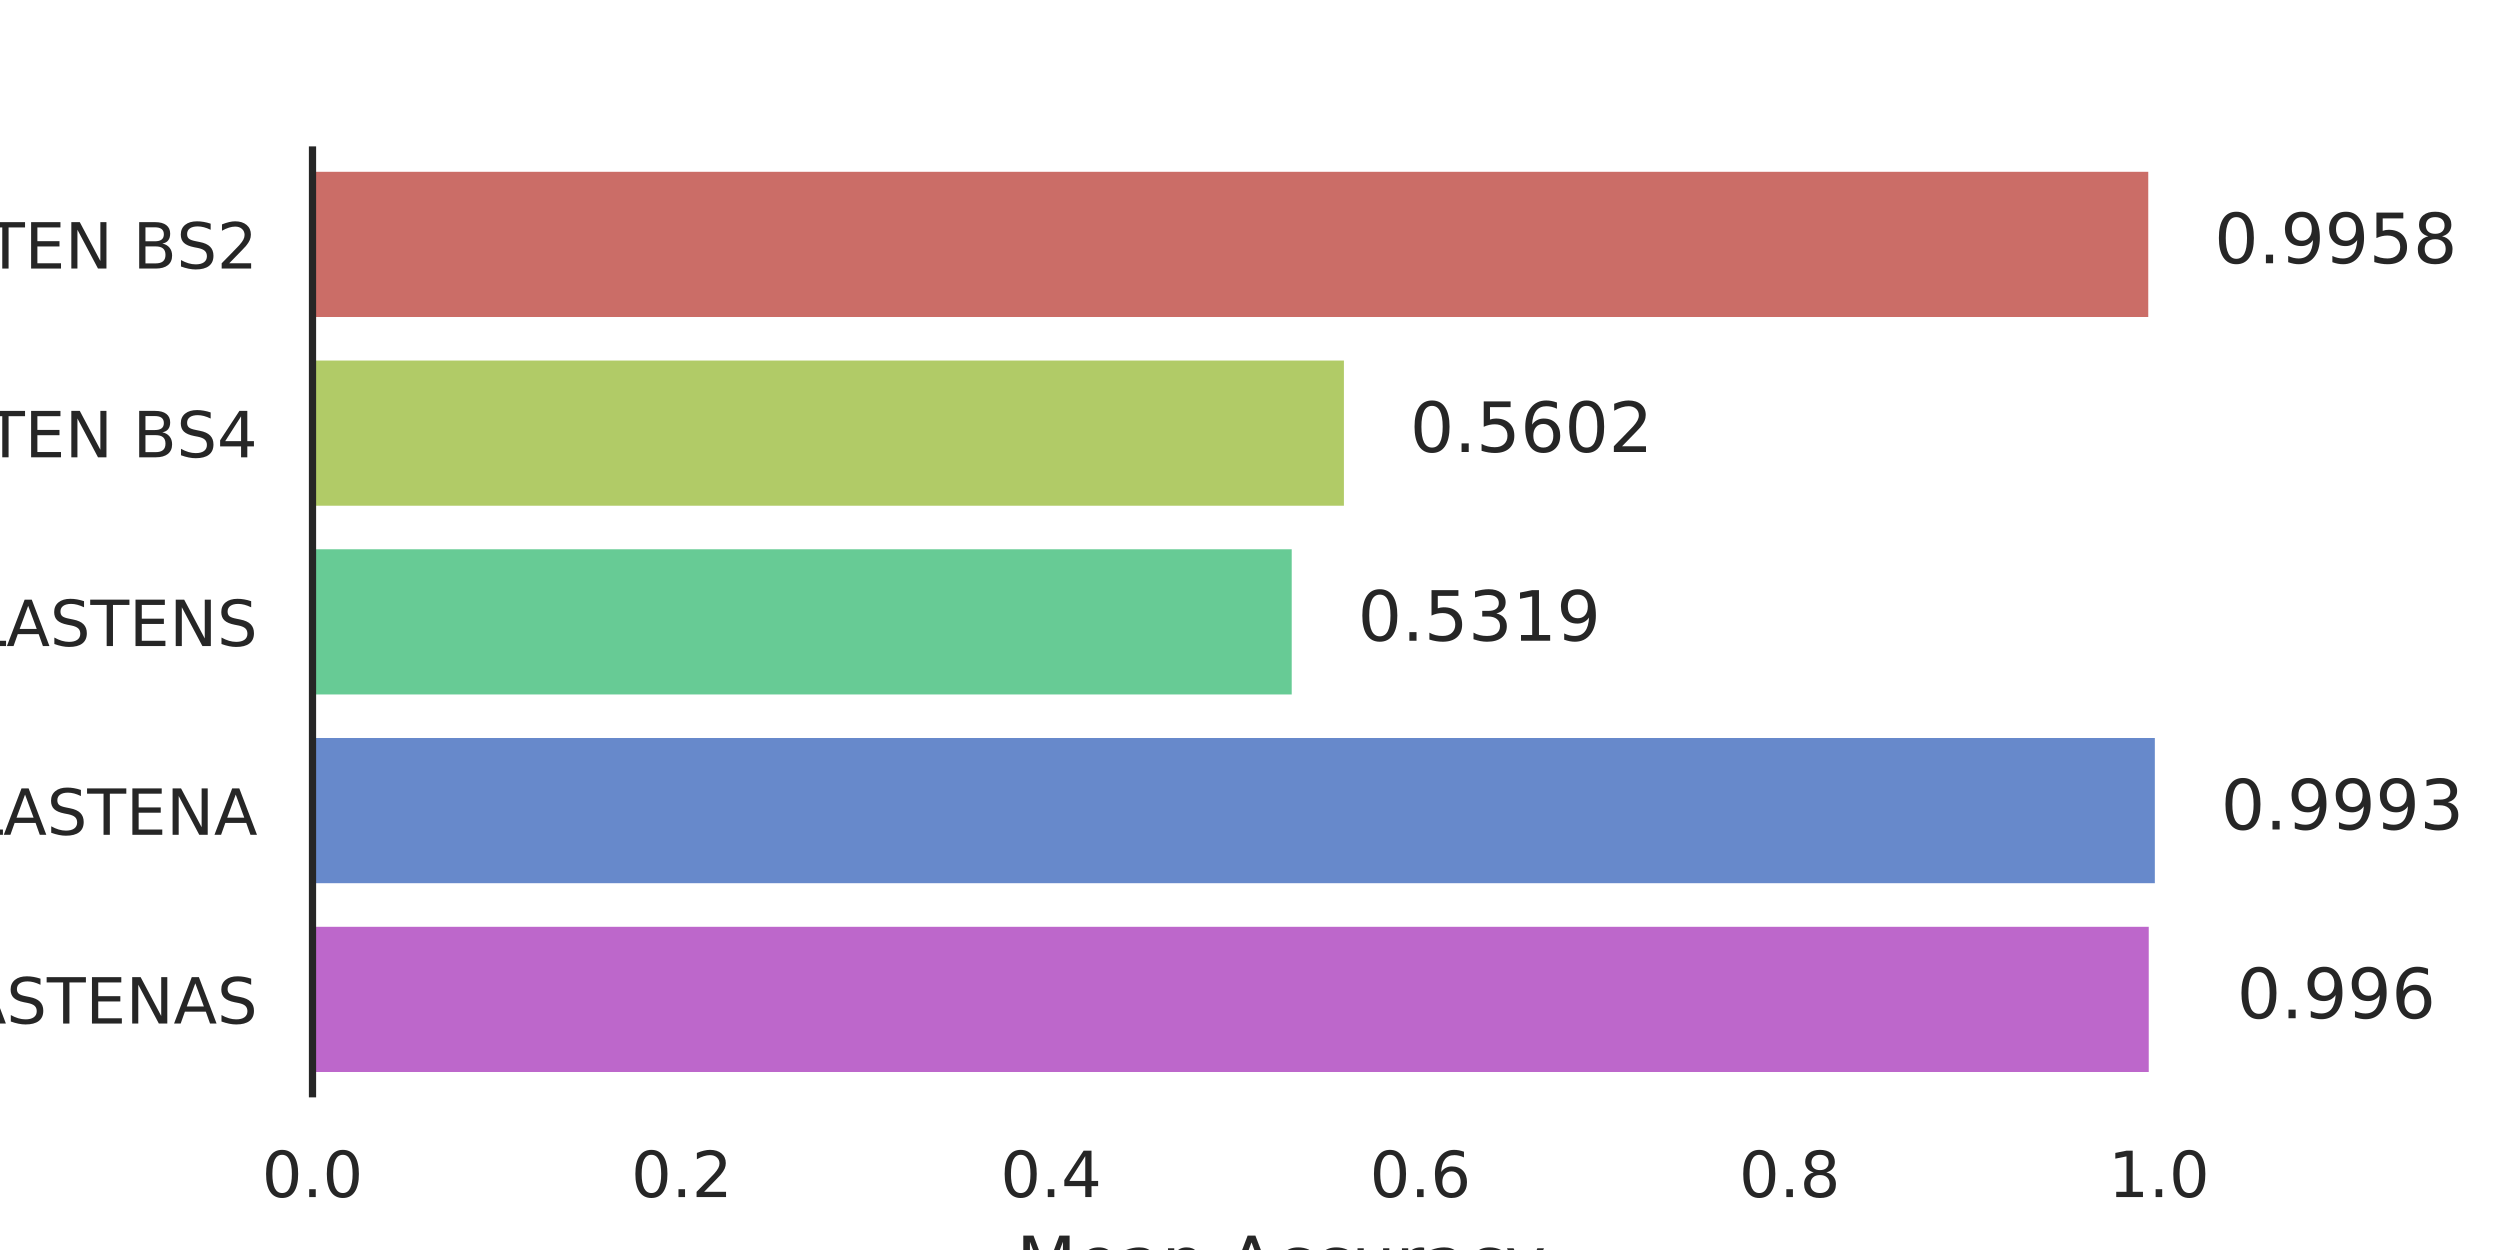
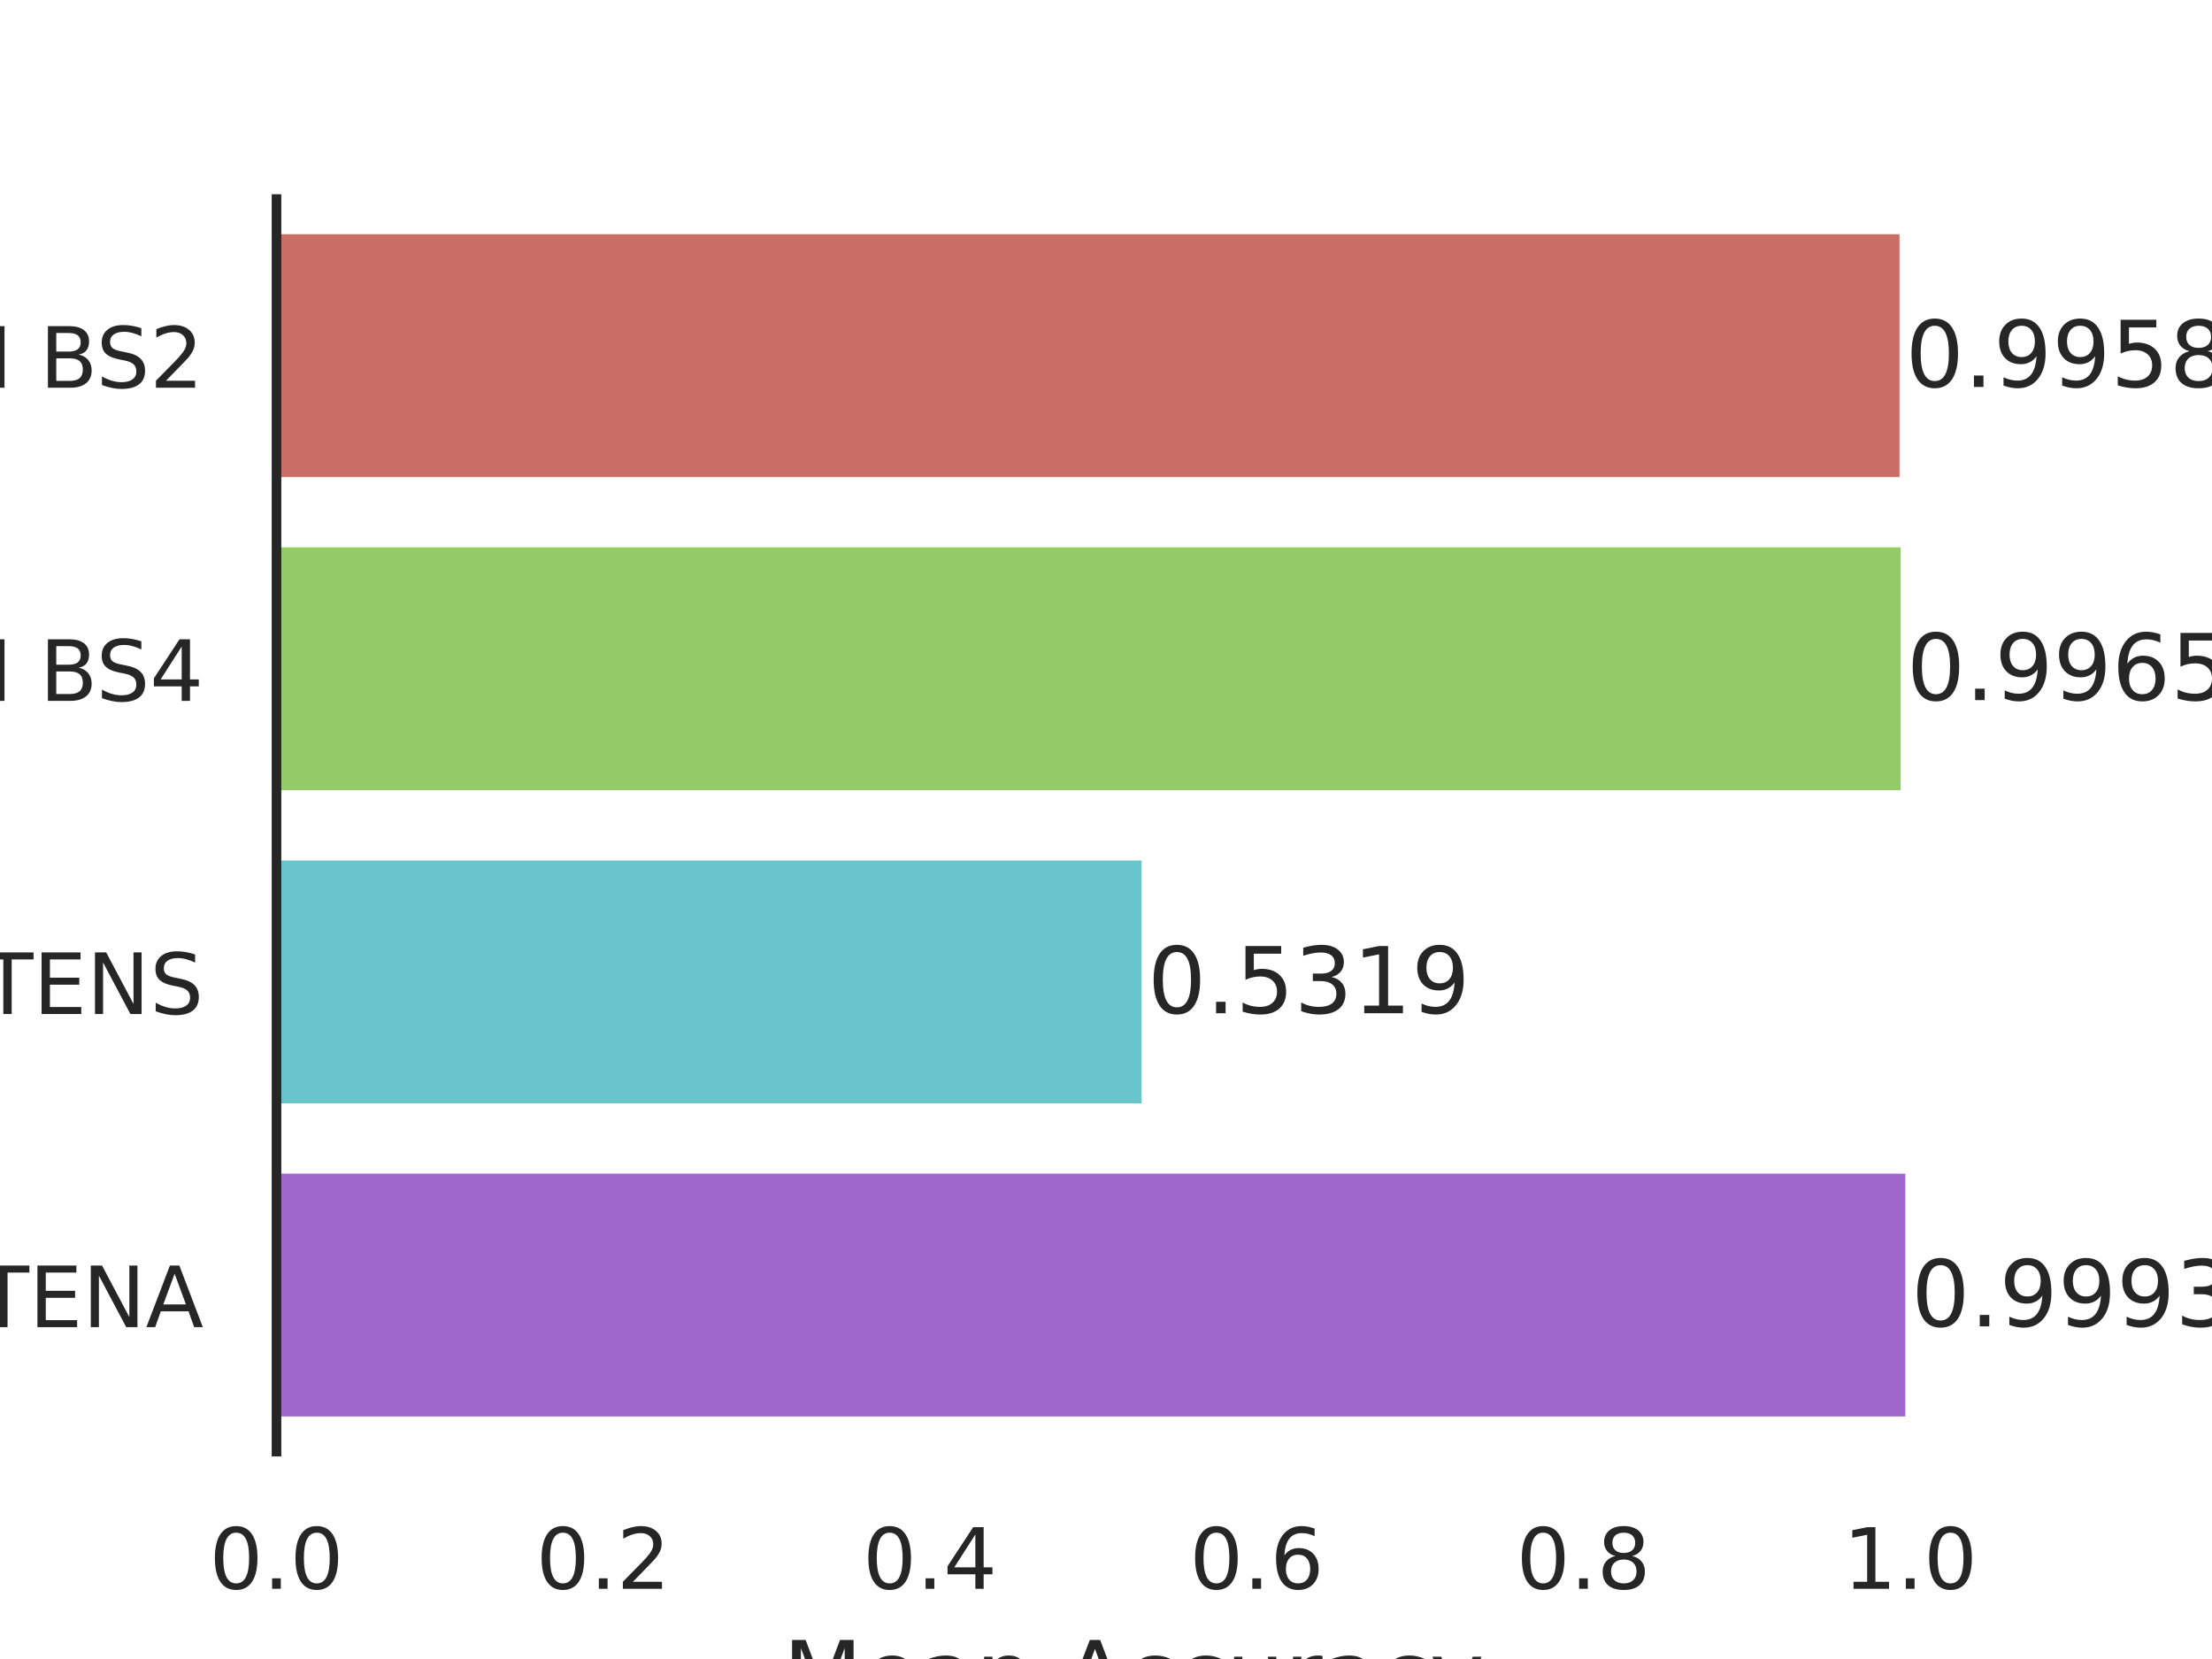
- <svg xmlns="http://www.w3.org/2000/svg" xmlns:xlink="http://www.w3.org/1999/xlink" height="216pt" version="1.1" viewBox="0 0 432 216" width="432pt">
+ <svg xmlns="http://www.w3.org/2000/svg" xmlns:xlink="http://www.w3.org/1999/xlink" height="216pt" version="1.1" viewBox="0 0 288 216" width="288pt">
  <defs>
    <style type="text/css">
*{stroke-linecap:butt;stroke-linejoin:round;}
  </style>
  </defs>
  <g id="figure_1">
    <g id="patch_1">
-       <path d="M 0 216  L 432 216  L 432 0  L 0 0  z " style="fill:#ffffff;" />
+       <path d="M 0 216  L 288 216  L 288 0  L 0 0  z " style="fill:#ffffff;" />
    </g>
    <g id="axes_1">
      <g id="patch_2">
-         <path d="M 54 189  L 388.8 189  L 388.8 25.92  L 54 25.92  z " style="fill:#ffffff;" />
+         <path d="M 36 189  L 259.2 189  L 259.2 25.92  L 36 25.92  z " style="fill:#ffffff;" />
      </g>
      <g id="matplotlib.axis_1">
        <g id="xtick_1">
          <g id="text_1">
            <defs>
              <path d="M 31.781 66.406  Q 24.172 66.406 20.328 58.906  Q 16.5 51.422 16.5 36.375  Q 16.5 21.391 20.328 13.891  Q 24.172 6.391 31.781 6.391  Q 39.453 6.391 43.281 13.891  Q 47.125 21.391 47.125 36.375  Q 47.125 51.422 43.281 58.906  Q 39.453 66.406 31.781 66.406  z M 31.781 74.219  Q 44.047 74.219 50.516 64.516  Q 56.984 54.828 56.984 36.375  Q 56.984 17.969 50.516 8.266  Q 44.047 -1.422 31.781 -1.422  Q 19.531 -1.422 13.062 8.266  Q 6.594 17.969 6.594 36.375  Q 6.594 54.828 13.062 64.516  Q 19.531 74.219 31.781 74.219  z " id="DejaVuSans-48" />
              <path d="M 10.688 12.406  L 21 12.406  L 21 0  L 10.688 0  z " id="DejaVuSans-46" />
            </defs>
-             <g style="fill:#262626;" transform="translate(45.25328 206.8583)scale(0.11 -0.11)">
+             <g style="fill:#262626;" transform="translate(27.25328 206.8583)scale(0.11 -0.11)">
              <use xlink:href="#DejaVuSans-48" />
              <use x="63.623" xlink:href="#DejaVuSans-46" />
              <use x="95.41" xlink:href="#DejaVuSans-48" />
            </g>
          </g>
        </g>
        <g id="xtick_2">
          <g id="text_2">
            <defs>
              <path d="M 19.188 8.297  L 53.609 8.297  L 53.609 0  L 7.328 0  L 7.328 8.297  Q 12.938 14.109 22.625 23.891  Q 32.328 33.688 34.812 36.531  Q 39.547 41.844 41.422 45.531  Q 43.312 49.219 43.312 52.781  Q 43.312 58.594 39.234 62.25  Q 35.156 65.922 28.609 65.922  Q 23.969 65.922 18.812 64.312  Q 13.672 62.703 7.812 59.422  L 7.812 69.391  Q 13.766 71.781 18.938 73  Q 24.125 74.219 28.422 74.219  Q 39.75 74.219 46.484 68.547  Q 53.219 62.891 53.219 53.422  Q 53.219 48.922 51.531 44.891  Q 49.859 40.875 45.406 35.406  Q 44.188 33.984 37.641 27.219  Q 31.109 20.453 19.188 8.297  z " id="DejaVuSans-50" />
            </defs>
-             <g style="fill:#262626;" transform="translate(109.0666 206.8583)scale(0.11 -0.11)">
+             <g style="fill:#262626;" transform="translate(69.79548 206.8583)scale(0.11 -0.11)">
              <use xlink:href="#DejaVuSans-48" />
              <use x="63.623" xlink:href="#DejaVuSans-46" />
              <use x="95.41" xlink:href="#DejaVuSans-50" />
            </g>
          </g>
        </g>
        <g id="xtick_3">
          <g id="text_3">
            <defs>
              <path d="M 37.797 64.312  L 12.891 25.391  L 37.797 25.391  z M 35.203 72.906  L 47.609 72.906  L 47.609 25.391  L 58.016 25.391  L 58.016 17.188  L 47.609 17.188  L 47.609 0  L 37.797 0  L 37.797 17.188  L 4.891 17.188  L 4.891 26.703  z " id="DejaVuSans-52" />
            </defs>
-             <g style="fill:#262626;" transform="translate(172.8799 206.8583)scale(0.11 -0.11)">
+             <g style="fill:#262626;" transform="translate(112.3377 206.8583)scale(0.11 -0.11)">
              <use xlink:href="#DejaVuSans-48" />
              <use x="63.623" xlink:href="#DejaVuSans-46" />
              <use x="95.41" xlink:href="#DejaVuSans-52" />
            </g>
          </g>
        </g>
        <g id="xtick_4">
          <g id="text_4">
            <defs>
              <path d="M 33.016 40.375  Q 26.375 40.375 22.484 35.828  Q 18.609 31.297 18.609 23.391  Q 18.609 15.531 22.484 10.953  Q 26.375 6.391 33.016 6.391  Q 39.656 6.391 43.531 10.953  Q 47.406 15.531 47.406 23.391  Q 47.406 31.297 43.531 35.828  Q 39.656 40.375 33.016 40.375  z M 52.594 71.297  L 52.594 62.312  Q 48.875 64.062 45.094 64.984  Q 41.312 65.922 37.594 65.922  Q 27.828 65.922 22.672 59.328  Q 17.531 52.734 16.797 39.406  Q 19.672 43.656 24.016 45.922  Q 28.375 48.188 33.594 48.188  Q 44.578 48.188 50.953 41.516  Q 57.328 34.859 57.328 23.391  Q 57.328 12.156 50.688 5.359  Q 44.047 -1.422 33.016 -1.422  Q 20.359 -1.422 13.672 8.266  Q 6.984 17.969 6.984 36.375  Q 6.984 53.656 15.188 63.938  Q 23.391 74.219 37.203 74.219  Q 40.922 74.219 44.703 73.484  Q 48.484 72.75 52.594 71.297  z " id="DejaVuSans-54" />
            </defs>
-             <g style="fill:#262626;" transform="translate(236.6932 206.8583)scale(0.11 -0.11)">
+             <g style="fill:#262626;" transform="translate(154.8799 206.8583)scale(0.11 -0.11)">
              <use xlink:href="#DejaVuSans-48" />
              <use x="63.623" xlink:href="#DejaVuSans-46" />
              <use x="95.41" xlink:href="#DejaVuSans-54" />
            </g>
          </g>
        </g>
        <g id="xtick_5">
          <g id="text_5">
            <defs>
              <path d="M 31.781 34.625  Q 24.75 34.625 20.719 30.859  Q 16.703 27.094 16.703 20.516  Q 16.703 13.922 20.719 10.156  Q 24.75 6.391 31.781 6.391  Q 38.812 6.391 42.859 10.172  Q 46.922 13.969 46.922 20.516  Q 46.922 27.094 42.891 30.859  Q 38.875 34.625 31.781 34.625  z M 21.922 38.812  Q 15.578 40.375 12.031 44.719  Q 8.5 49.078 8.5 55.328  Q 8.5 64.062 14.719 69.141  Q 20.953 74.219 31.781 74.219  Q 42.672 74.219 48.875 69.141  Q 55.078 64.062 55.078 55.328  Q 55.078 49.078 51.531 44.719  Q 48 40.375 41.703 38.812  Q 48.828 37.156 52.797 32.312  Q 56.781 27.484 56.781 20.516  Q 56.781 9.906 50.312 4.234  Q 43.844 -1.422 31.781 -1.422  Q 19.734 -1.422 13.25 4.234  Q 6.781 9.906 6.781 20.516  Q 6.781 27.484 10.781 32.312  Q 14.797 37.156 21.922 38.812  z M 18.312 54.391  Q 18.312 48.734 21.844 45.562  Q 25.391 42.391 31.781 42.391  Q 38.141 42.391 41.719 45.562  Q 45.312 48.734 45.312 54.391  Q 45.312 60.062 41.719 63.234  Q 38.141 66.406 31.781 66.406  Q 25.391 66.406 21.844 63.234  Q 18.312 60.062 18.312 54.391  z " id="DejaVuSans-56" />
            </defs>
-             <g style="fill:#262626;" transform="translate(300.5064 206.8583)scale(0.11 -0.11)">
+             <g style="fill:#262626;" transform="translate(197.4221 206.8583)scale(0.11 -0.11)">
              <use xlink:href="#DejaVuSans-48" />
              <use x="63.623" xlink:href="#DejaVuSans-46" />
              <use x="95.41" xlink:href="#DejaVuSans-56" />
            </g>
          </g>
        </g>
        <g id="xtick_6">
          <g id="text_6">
            <defs>
              <path d="M 12.406 8.297  L 28.516 8.297  L 28.516 63.922  L 10.984 60.406  L 10.984 69.391  L 28.422 72.906  L 38.281 72.906  L 38.281 8.297  L 54.391 8.297  L 54.391 0  L 12.406 0  z " id="DejaVuSans-49" />
            </defs>
-             <g style="fill:#262626;" transform="translate(364.3197 206.8583)scale(0.11 -0.11)">
+             <g style="fill:#262626;" transform="translate(239.9643 206.8583)scale(0.11 -0.11)">
              <use xlink:href="#DejaVuSans-49" />
              <use x="63.623" xlink:href="#DejaVuSans-46" />
              <use x="95.41" xlink:href="#DejaVuSans-48" />
            </g>
          </g>
        </g>
        <g id="text_7">
          <defs>
            <path d="M 9.812 72.906  L 24.516 72.906  L 43.109 23.297  L 61.812 72.906  L 76.516 72.906  L 76.516 0  L 66.891 0  L 66.891 64.016  L 48.094 14.016  L 38.188 14.016  L 19.391 64.016  L 19.391 0  L 9.812 0  z " id="DejaVuSans-77" />
            <path d="M 56.203 29.594  L 56.203 25.203  L 14.891 25.203  Q 15.484 15.922 20.484 11.062  Q 25.484 6.203 34.422 6.203  Q 39.594 6.203 44.453 7.469  Q 49.312 8.734 54.109 11.281  L 54.109 2.781  Q 49.266 0.734 44.188 -0.344  Q 39.109 -1.422 33.891 -1.422  Q 20.797 -1.422 13.156 6.188  Q 5.516 13.812 5.516 26.812  Q 5.516 40.234 12.766 48.109  Q 20.016 56 32.328 56  Q 43.359 56 49.781 48.891  Q 56.203 41.797 56.203 29.594  z M 47.219 32.234  Q 47.125 39.594 43.094 43.984  Q 39.062 48.391 32.422 48.391  Q 24.906 48.391 20.391 44.141  Q 15.875 39.891 15.188 32.172  z " id="DejaVuSans-101" />
            <path d="M 34.281 27.484  Q 23.391 27.484 19.188 25  Q 14.984 22.516 14.984 16.5  Q 14.984 11.719 18.141 8.906  Q 21.297 6.109 26.703 6.109  Q 34.188 6.109 38.703 11.406  Q 43.219 16.703 43.219 25.484  L 43.219 27.484  z M 52.203 31.203  L 52.203 0  L 43.219 0  L 43.219 8.297  Q 40.141 3.328 35.547 0.953  Q 30.953 -1.422 24.312 -1.422  Q 15.922 -1.422 10.953 3.297  Q 6 8.016 6 15.922  Q 6 25.141 12.172 29.828  Q 18.359 34.516 30.609 34.516  L 43.219 34.516  L 43.219 35.406  Q 43.219 41.609 39.141 45  Q 35.062 48.391 27.688 48.391  Q 23 48.391 18.547 47.266  Q 14.109 46.141 10.016 43.891  L 10.016 52.203  Q 14.938 54.109 19.578 55.047  Q 24.219 56 28.609 56  Q 40.484 56 46.344 49.844  Q 52.203 43.703 52.203 31.203  z " id="DejaVuSans-97" />
            <path d="M 54.891 33.016  L 54.891 0  L 45.906 0  L 45.906 32.719  Q 45.906 40.484 42.875 44.328  Q 39.844 48.188 33.797 48.188  Q 26.516 48.188 22.312 43.547  Q 18.109 38.922 18.109 30.906  L 18.109 0  L 9.078 0  L 9.078 54.688  L 18.109 54.688  L 18.109 46.188  Q 21.344 51.125 25.703 53.562  Q 30.078 56 35.797 56  Q 45.219 56 50.047 50.172  Q 54.891 44.344 54.891 33.016  z " id="DejaVuSans-110" />
            <path id="DejaVuSans-32" />
            <path d="M 34.188 63.188  L 20.797 26.906  L 47.609 26.906  z M 28.609 72.906  L 39.797 72.906  L 67.578 0  L 57.328 0  L 50.688 18.703  L 17.828 18.703  L 11.188 0  L 0.781 0  z " id="DejaVuSans-65" />
            <path d="M 48.781 52.594  L 48.781 44.188  Q 44.969 46.297 41.141 47.344  Q 37.312 48.391 33.406 48.391  Q 24.656 48.391 19.812 42.844  Q 14.984 37.312 14.984 27.297  Q 14.984 17.281 19.812 11.734  Q 24.656 6.203 33.406 6.203  Q 37.312 6.203 41.141 7.25  Q 44.969 8.297 48.781 10.406  L 48.781 2.094  Q 45.016 0.344 40.984 -0.531  Q 36.969 -1.422 32.422 -1.422  Q 20.062 -1.422 12.781 6.344  Q 5.516 14.109 5.516 27.297  Q 5.516 40.672 12.859 48.328  Q 20.219 56 33.016 56  Q 37.156 56 41.109 55.141  Q 45.062 54.297 48.781 52.594  z " id="DejaVuSans-99" />
            <path d="M 8.5 21.578  L 8.5 54.688  L 17.484 54.688  L 17.484 21.922  Q 17.484 14.156 20.5 10.266  Q 23.531 6.391 29.594 6.391  Q 36.859 6.391 41.078 11.031  Q 45.312 15.672 45.312 23.688  L 45.312 54.688  L 54.297 54.688  L 54.297 0  L 45.312 0  L 45.312 8.406  Q 42.047 3.422 37.719 1  Q 33.406 -1.422 27.688 -1.422  Q 18.266 -1.422 13.375 4.438  Q 8.5 10.297 8.5 21.578  z M 31.109 56  z " id="DejaVuSans-117" />
            <path d="M 41.109 46.297  Q 39.594 47.172 37.812 47.578  Q 36.031 48 33.891 48  Q 26.266 48 22.188 43.047  Q 18.109 38.094 18.109 28.812  L 18.109 0  L 9.078 0  L 9.078 54.688  L 18.109 54.688  L 18.109 46.188  Q 20.953 51.172 25.484 53.578  Q 30.031 56 36.531 56  Q 37.453 56 38.578 55.875  Q 39.703 55.766 41.062 55.516  z " id="DejaVuSans-114" />
            <path d="M 32.172 -5.078  Q 28.375 -14.844 24.75 -17.812  Q 21.141 -20.797 15.094 -20.797  L 7.906 -20.797  L 7.906 -13.281  L 13.188 -13.281  Q 16.891 -13.281 18.938 -11.516  Q 21 -9.766 23.484 -3.219  L 25.094 0.875  L 2.984 54.688  L 12.5 54.688  L 29.594 11.922  L 46.688 54.688  L 56.203 54.688  z " id="DejaVuSans-121" />
          </defs>
-           <g style="fill:#262626;" transform="translate(175.6472 222.2641)scale(0.12 -0.12)">
+           <g style="fill:#262626;" transform="translate(101.9513 222.2641)scale(0.12 -0.12)">
            <use xlink:href="#DejaVuSans-77" />
            <use x="86.279" xlink:href="#DejaVuSans-101" />
            <use x="147.803" xlink:href="#DejaVuSans-97" />
            <use x="209.082" xlink:href="#DejaVuSans-110" />
            <use x="272.461" xlink:href="#DejaVuSans-32" />
            <use x="304.248" xlink:href="#DejaVuSans-65" />
-             <use x="372.641" xlink:href="#DejaVuSans-99" />
-             <use x="427.621" xlink:href="#DejaVuSans-99" />
-             <use x="482.602" xlink:href="#DejaVuSans-117" />
-             <use x="545.98" xlink:href="#DejaVuSans-114" />
-             <use x="587.094" xlink:href="#DejaVuSans-97" />
-             <use x="648.373" xlink:href="#DejaVuSans-99" />
-             <use x="703.354" xlink:href="#DejaVuSans-121" />
+             <use x="370.906" xlink:href="#DejaVuSans-99" />
+             <use x="425.887" xlink:href="#DejaVuSans-99" />
+             <use x="480.867" xlink:href="#DejaVuSans-117" />
+             <use x="544.246" xlink:href="#DejaVuSans-114" />
+             <use x="585.359" xlink:href="#DejaVuSans-97" />
+             <use x="646.639" xlink:href="#DejaVuSans-99" />
+             <use x="701.619" xlink:href="#DejaVuSans-121" />
          </g>
        </g>
      </g>
      <g id="matplotlib.axis_2">
        <g id="ytick_1">
          <g id="text_8">
            <defs>
              <path d="M 8.016 75.875  L 15.828 75.875  Q 23.141 64.359 26.781 53.312  Q 30.422 42.281 30.422 31.391  Q 30.422 20.453 26.781 9.375  Q 23.141 -1.703 15.828 -13.188  L 8.016 -13.188  Q 14.5 -2 17.703 9.062  Q 20.906 20.125 20.906 31.391  Q 20.906 42.672 17.703 53.656  Q 14.5 64.656 8.016 75.875  z " id="DejaVuSans-41" />
              <path d="M 9.812 72.906  L 19.672 72.906  L 19.672 8.297  L 55.172 8.297  L 55.172 0  L 9.812 0  z " id="DejaVuSans-76" />
              <path d="M 53.516 70.516  L 53.516 60.891  Q 47.906 63.578 42.922 64.891  Q 37.938 66.219 33.297 66.219  Q 25.25 66.219 20.875 63.094  Q 16.5 59.969 16.5 54.203  Q 16.5 49.359 19.406 46.891  Q 22.312 44.438 30.422 42.922  L 36.375 41.703  Q 47.406 39.594 52.656 34.297  Q 57.906 29 57.906 20.125  Q 57.906 9.516 50.797 4.047  Q 43.703 -1.422 29.984 -1.422  Q 24.812 -1.422 18.969 -0.25  Q 13.141 0.922 6.891 3.219  L 6.891 13.375  Q 12.891 10.016 18.656 8.297  Q 24.422 6.594 29.984 6.594  Q 38.422 6.594 43.016 9.906  Q 47.609 13.234 47.609 19.391  Q 47.609 24.75 44.312 27.781  Q 41.016 30.812 33.5 32.328  L 27.484 33.5  Q 16.453 35.688 11.516 40.375  Q 6.594 45.062 6.594 53.422  Q 6.594 63.094 13.406 68.656  Q 20.219 74.219 32.172 74.219  Q 37.312 74.219 42.625 73.281  Q 47.953 72.359 53.516 70.516  z " id="DejaVuSans-83" />
              <path d="M -0.297 72.906  L 61.375 72.906  L 61.375 64.594  L 35.5 64.594  L 35.5 0  L 25.594 0  L 25.594 64.594  L -0.297 64.594  z " id="DejaVuSans-84" />
              <path d="M 9.812 72.906  L 55.906 72.906  L 55.906 64.594  L 19.672 64.594  L 19.672 43.016  L 54.391 43.016  L 54.391 34.719  L 19.672 34.719  L 19.672 8.297  L 56.781 8.297  L 56.781 0  L 9.812 0  z " id="DejaVuSans-69" />
              <path d="M 9.812 72.906  L 23.094 72.906  L 55.422 11.922  L 55.422 72.906  L 64.984 72.906  L 64.984 0  L 51.703 0  L 19.391 60.984  L 19.391 0  L 9.812 0  z " id="DejaVuSans-78" />
              <path d="M 19.672 34.812  L 19.672 8.109  L 35.5 8.109  Q 43.453 8.109 47.281 11.406  Q 51.125 14.703 51.125 21.484  Q 51.125 28.328 47.281 31.562  Q 43.453 34.812 35.5 34.812  z M 19.672 64.797  L 19.672 42.828  L 34.281 42.828  Q 41.5 42.828 45.031 45.531  Q 48.578 48.25 48.578 53.812  Q 48.578 59.328 45.031 62.062  Q 41.5 64.797 34.281 64.797  z M 9.812 72.906  L 35.016 72.906  Q 46.297 72.906 52.391 68.219  Q 58.5 63.531 58.5 54.891  Q 58.5 48.188 55.375 44.234  Q 52.25 40.281 46.188 39.312  Q 53.469 37.75 57.5 32.781  Q 61.531 27.828 61.531 20.406  Q 61.531 10.641 54.891 5.312  Q 48.25 0 35.984 0  L 9.812 0  z " id="DejaVuSans-66" />
            </defs>
-             <g style="fill:#262626;" transform="translate(-37.84875 46.40714)scale(0.11 -0.11)">
+             <g style="fill:#262626;" transform="translate(-55.90203 50.48414)scale(0.11 -0.11)">
              <use xlink:href="#DejaVuSans-49" />
              <use x="63.623" xlink:href="#DejaVuSans-41" />
              <use x="102.637" xlink:href="#DejaVuSans-32" />
              <use x="134.424" xlink:href="#DejaVuSans-76" />
-               <use x="190.168" xlink:href="#DejaVuSans-65" />
-               <use x="258.576" xlink:href="#DejaVuSans-83" />
-               <use x="322.053" xlink:href="#DejaVuSans-84" />
-               <use x="383.137" xlink:href="#DejaVuSans-69" />
-               <use x="446.32" xlink:href="#DejaVuSans-78" />
-               <use x="521.125" xlink:href="#DejaVuSans-32" />
-               <use x="552.912" xlink:href="#DejaVuSans-66" />
-               <use x="621.5" xlink:href="#DejaVuSans-83" />
-               <use x="684.977" xlink:href="#DejaVuSans-50" />
+               <use x="192.387" xlink:href="#DejaVuSans-65" />
+               <use x="260.795" xlink:href="#DejaVuSans-83" />
+               <use x="324.271" xlink:href="#DejaVuSans-84" />
+               <use x="385.355" xlink:href="#DejaVuSans-69" />
+               <use x="448.539" xlink:href="#DejaVuSans-78" />
+               <use x="523.344" xlink:href="#DejaVuSans-32" />
+               <use x="555.131" xlink:href="#DejaVuSans-66" />
+               <use x="621.984" xlink:href="#DejaVuSans-83" />
+               <use x="685.461" xlink:href="#DejaVuSans-50" />
            </g>
          </g>
        </g>
        <g id="ytick_2">
          <g id="text_9">
-             <g style="fill:#262626;" transform="translate(-37.84875 79.02314)scale(0.11 -0.11)">
+             <g style="fill:#262626;" transform="translate(-55.90203 91.25414)scale(0.11 -0.11)">
              <use xlink:href="#DejaVuSans-50" />
              <use x="63.623" xlink:href="#DejaVuSans-41" />
              <use x="102.637" xlink:href="#DejaVuSans-32" />
              <use x="134.424" xlink:href="#DejaVuSans-76" />
-               <use x="190.168" xlink:href="#DejaVuSans-65" />
-               <use x="258.576" xlink:href="#DejaVuSans-83" />
-               <use x="322.053" xlink:href="#DejaVuSans-84" />
-               <use x="383.137" xlink:href="#DejaVuSans-69" />
-               <use x="446.32" xlink:href="#DejaVuSans-78" />
-               <use x="521.125" xlink:href="#DejaVuSans-32" />
-               <use x="552.912" xlink:href="#DejaVuSans-66" />
-               <use x="621.5" xlink:href="#DejaVuSans-83" />
-               <use x="684.977" xlink:href="#DejaVuSans-52" />
+               <use x="192.387" xlink:href="#DejaVuSans-65" />
+               <use x="260.795" xlink:href="#DejaVuSans-83" />
+               <use x="324.271" xlink:href="#DejaVuSans-84" />
+               <use x="385.355" xlink:href="#DejaVuSans-69" />
+               <use x="448.539" xlink:href="#DejaVuSans-78" />
+               <use x="523.344" xlink:href="#DejaVuSans-32" />
+               <use x="555.131" xlink:href="#DejaVuSans-66" />
+               <use x="621.984" xlink:href="#DejaVuSans-83" />
+               <use x="685.461" xlink:href="#DejaVuSans-52" />
            </g>
          </g>
        </g>
        <g id="ytick_3">
          <g id="text_10">
            <defs>
              <path d="M 40.578 39.312  Q 47.656 37.797 51.625 33  Q 55.609 28.219 55.609 21.188  Q 55.609 10.406 48.188 4.484  Q 40.766 -1.422 27.094 -1.422  Q 22.516 -1.422 17.656 -0.516  Q 12.797 0.391 7.625 2.203  L 7.625 11.719  Q 11.719 9.328 16.594 8.109  Q 21.484 6.891 26.812 6.891  Q 36.078 6.891 40.938 10.547  Q 45.797 14.203 45.797 21.188  Q 45.797 27.641 41.281 31.266  Q 36.766 34.906 28.719 34.906  L 20.219 34.906  L 20.219 43.016  L 29.109 43.016  Q 36.375 43.016 40.234 45.922  Q 44.094 48.828 44.094 54.297  Q 44.094 59.906 40.109 62.906  Q 36.141 65.922 28.719 65.922  Q 24.656 65.922 20.016 65.031  Q 15.375 64.156 9.812 62.312  L 9.812 71.094  Q 15.438 72.656 20.344 73.438  Q 25.25 74.219 29.594 74.219  Q 40.828 74.219 47.359 69.109  Q 53.906 64.016 53.906 55.328  Q 53.906 49.266 50.438 45.094  Q 46.969 40.922 40.578 39.312  z " id="DejaVuSans-51" />
            </defs>
-             <g style="fill:#262626;" transform="translate(-19.80875 111.6391)scale(0.11 -0.11)">
+             <g style="fill:#262626;" transform="translate(-38.05281 132.0241)scale(0.11 -0.11)">
              <use xlink:href="#DejaVuSans-51" />
              <use x="63.623" xlink:href="#DejaVuSans-41" />
              <use x="102.637" xlink:href="#DejaVuSans-32" />
              <use x="134.424" xlink:href="#DejaVuSans-76" />
-               <use x="190.168" xlink:href="#DejaVuSans-65" />
-               <use x="258.576" xlink:href="#DejaVuSans-83" />
-               <use x="322.053" xlink:href="#DejaVuSans-84" />
-               <use x="383.137" xlink:href="#DejaVuSans-69" />
-               <use x="446.32" xlink:href="#DejaVuSans-78" />
-               <use x="521.125" xlink:href="#DejaVuSans-83" />
+               <use x="192.387" xlink:href="#DejaVuSans-65" />
+               <use x="260.795" xlink:href="#DejaVuSans-83" />
+               <use x="324.271" xlink:href="#DejaVuSans-84" />
+               <use x="385.355" xlink:href="#DejaVuSans-69" />
+               <use x="448.539" xlink:href="#DejaVuSans-78" />
+               <use x="523.344" xlink:href="#DejaVuSans-83" />
            </g>
          </g>
        </g>
        <g id="ytick_4">
          <g id="text_11">
-             <g style="fill:#262626;" transform="translate(-20.35016 144.2551)scale(0.11 -0.11)">
+             <g style="fill:#262626;" transform="translate(-38.59422 172.7941)scale(0.11 -0.11)">
              <use xlink:href="#DejaVuSans-52" />
              <use x="63.623" xlink:href="#DejaVuSans-41" />
              <use x="102.637" xlink:href="#DejaVuSans-32" />
              <use x="134.424" xlink:href="#DejaVuSans-76" />
-               <use x="190.168" xlink:href="#DejaVuSans-65" />
-               <use x="258.576" xlink:href="#DejaVuSans-83" />
-               <use x="322.053" xlink:href="#DejaVuSans-84" />
-               <use x="383.137" xlink:href="#DejaVuSans-69" />
-               <use x="446.32" xlink:href="#DejaVuSans-78" />
-               <use x="521.125" xlink:href="#DejaVuSans-65" />
-             </g>
-           </g>
-         </g>
-         <g id="ytick_5">
-           <g id="text_12">
-             <defs>
-               <path d="M 10.797 72.906  L 49.516 72.906  L 49.516 64.594  L 19.828 64.594  L 19.828 46.734  Q 21.969 47.469 24.109 47.828  Q 26.266 48.188 28.422 48.188  Q 40.625 48.188 47.75 41.5  Q 54.891 34.812 54.891 23.391  Q 54.891 11.625 47.562 5.094  Q 40.234 -1.422 26.906 -1.422  Q 22.312 -1.422 17.547 -0.641  Q 12.797 0.141 7.719 1.703  L 7.719 11.625  Q 12.109 9.234 16.797 8.062  Q 21.484 6.891 26.703 6.891  Q 35.156 6.891 40.078 11.328  Q 45.016 15.766 45.016 23.391  Q 45.016 31 40.078 35.438  Q 35.156 39.891 26.703 39.891  Q 22.75 39.891 18.812 39.016  Q 14.891 38.141 10.797 36.281  z " id="DejaVuSans-53" />
-             </defs>
-             <g style="fill:#262626;" transform="translate(-27.33344 176.8711)scale(0.11 -0.11)">
-               <use xlink:href="#DejaVuSans-53" />
-               <use x="63.623" xlink:href="#DejaVuSans-41" />
-               <use x="102.637" xlink:href="#DejaVuSans-32" />
-               <use x="134.424" xlink:href="#DejaVuSans-76" />
-               <use x="190.168" xlink:href="#DejaVuSans-65" />
-               <use x="258.576" xlink:href="#DejaVuSans-83" />
-               <use x="322.053" xlink:href="#DejaVuSans-84" />
-               <use x="383.137" xlink:href="#DejaVuSans-69" />
-               <use x="446.32" xlink:href="#DejaVuSans-78" />
-               <use x="521.125" xlink:href="#DejaVuSans-65" />
-               <use x="589.533" xlink:href="#DejaVuSans-83" />
+               <use x="192.387" xlink:href="#DejaVuSans-65" />
+               <use x="260.795" xlink:href="#DejaVuSans-83" />
+               <use x="324.271" xlink:href="#DejaVuSans-84" />
+               <use x="385.355" xlink:href="#DejaVuSans-69" />
+               <use x="448.539" xlink:href="#DejaVuSans-78" />
+               <use x="523.344" xlink:href="#DejaVuSans-65" />
            </g>
          </g>
        </g>
      </g>
      <g id="patch_3">
-         <path clip-path="url(#p65fe960aef)" d="M 54 29.182  L 371.719 29.182  L 371.719 55.274  L 54 55.274  z " style="fill:#cb6d67;stroke:#ffffff;stroke-linejoin:miter;" />
+         <path clip-path="url(#p9558937e0c)" d="M 36 29.997  L 247.813 29.997  L 247.813 62.613  L 36 62.613  z " style="fill:#cb6d67;stroke:#ffffff;stroke-linejoin:miter;" />
      </g>
      <g id="patch_4">
-         <path clip-path="url(#p65fe960aef)" d="M 54 61.798  L 232.729 61.798  L 232.729 87.89  L 54 87.89  z " style="fill:#b1cb67;stroke:#ffffff;stroke-linejoin:miter;" />
+         <path clip-path="url(#p9558937e0c)" d="M 36 70.767  L 247.969 70.767  L 247.969 103.383  L 36 103.383  z " style="fill:#93cb67;stroke:#ffffff;stroke-linejoin:miter;" />
      </g>
      <g id="patch_5">
-         <path clip-path="url(#p65fe960aef)" d="M 54 94.414  L 223.709 94.414  L 223.709 120.506  L 54 120.506  z " style="fill:#67cb95;stroke:#ffffff;stroke-linejoin:miter;" />
+         <path clip-path="url(#p9558937e0c)" d="M 36 111.537  L 149.139 111.537  L 149.139 144.153  L 36 144.153  z " style="fill:#67c5cb;stroke:#ffffff;stroke-linejoin:miter;" />
      </g>
      <g id="patch_6">
-         <path clip-path="url(#p65fe960aef)" d="M 54 127.03  L 372.857 127.03  L 372.857 153.122  L 54 153.122  z " style="fill:#6789cb;stroke:#ffffff;stroke-linejoin:miter;" />
+         <path clip-path="url(#p9558937e0c)" d="M 36 152.307  L 248.571 152.307  L 248.571 184.923  L 36 184.923  z " style="fill:#9f67cb;stroke:#ffffff;stroke-linejoin:miter;" />
+       </g>
+       <g id="line2d_1">
+         <path clip-path="url(#p9558937e0c)" d="M 0 0  " style="fill:none;stroke:#424242;stroke-linecap:round;stroke-width:2.7;" />
+       </g>
+       <g id="line2d_2">
+         <path clip-path="url(#p9558937e0c)" d="M 0 0  " style="fill:none;stroke:#424242;stroke-linecap:round;stroke-width:2.7;" />
+       </g>
+       <g id="line2d_3">
+         <path clip-path="url(#p9558937e0c)" d="M 0 0  " style="fill:none;stroke:#424242;stroke-linecap:round;stroke-width:2.7;" />
+       </g>
+       <g id="line2d_4">
+         <path clip-path="url(#p9558937e0c)" d="M 0 0  " style="fill:none;stroke:#424242;stroke-linecap:round;stroke-width:2.7;" />
      </g>
      <g id="patch_7">
-         <path clip-path="url(#p65fe960aef)" d="M 54 159.646  L 371.804 159.646  L 371.804 185.738  L 54 185.738  z " style="fill:#bd67cb;stroke:#ffffff;stroke-linejoin:miter;" />
-       </g>
-       <g id="line2d_1">
-         <path clip-path="url(#p65fe960aef)" d="M 0 0  " style="fill:none;stroke:#424242;stroke-linecap:round;stroke-width:2.7;" />
-       </g>
-       <g id="line2d_2">
-         <path clip-path="url(#p65fe960aef)" d="M 0 0  " style="fill:none;stroke:#424242;stroke-linecap:round;stroke-width:2.7;" />
-       </g>
-       <g id="line2d_3">
-         <path clip-path="url(#p65fe960aef)" d="M 0 0  " style="fill:none;stroke:#424242;stroke-linecap:round;stroke-width:2.7;" />
-       </g>
-       <g id="line2d_4">
-         <path clip-path="url(#p65fe960aef)" d="M 0 0  " style="fill:none;stroke:#424242;stroke-linecap:round;stroke-width:2.7;" />
-       </g>
-       <g id="line2d_5">
-         <path clip-path="url(#p65fe960aef)" d="M 0 0  " style="fill:none;stroke:#424242;stroke-linecap:round;stroke-width:2.7;" />
-       </g>
-       <g id="patch_8">
-         <path d="M 54 189  L 54 25.92  " style="fill:none;stroke:#262626;stroke-linecap:square;stroke-linejoin:miter;stroke-width:1.25;" />
-       </g>
-       <g id="text_13">
+         <path d="M 36 189  L 36 25.92  " style="fill:none;stroke:#262626;stroke-linecap:square;stroke-linejoin:miter;stroke-width:1.25;" />
+       </g>
+       <g id="text_12">
        <defs>
          <path d="M 10.984 1.516  L 10.984 10.5  Q 14.703 8.734 18.5 7.812  Q 22.312 6.891 25.984 6.891  Q 35.75 6.891 40.891 13.453  Q 46.047 20.016 46.781 33.406  Q 43.953 29.203 39.594 26.953  Q 35.25 24.703 29.984 24.703  Q 19.047 24.703 12.672 31.312  Q 6.297 37.938 6.297 49.422  Q 6.297 60.641 12.938 67.422  Q 19.578 74.219 30.609 74.219  Q 43.266 74.219 49.922 64.516  Q 56.594 54.828 56.594 36.375  Q 56.594 19.141 48.406 8.859  Q 40.234 -1.422 26.422 -1.422  Q 22.703 -1.422 18.891 -0.688  Q 15.094 0.047 10.984 1.516  z M 30.609 32.422  Q 37.25 32.422 41.125 36.953  Q 45.016 41.5 45.016 49.422  Q 45.016 57.281 41.125 61.844  Q 37.25 66.406 30.609 66.406  Q 23.969 66.406 20.094 61.844  Q 16.219 57.281 16.219 49.422  Q 16.219 41.5 20.094 36.953  Q 23.969 32.422 30.609 32.422  z " id="DejaVuSans-57" />
+           <path d="M 10.797 72.906  L 49.516 72.906  L 49.516 64.594  L 19.828 64.594  L 19.828 46.734  Q 21.969 47.469 24.109 47.828  Q 26.266 48.188 28.422 48.188  Q 40.625 48.188 47.75 41.5  Q 54.891 34.812 54.891 23.391  Q 54.891 11.625 47.562 5.094  Q 40.234 -1.422 26.906 -1.422  Q 22.312 -1.422 17.547 -0.641  Q 12.797 0.141 7.719 1.703  L 7.719 11.625  Q 12.109 9.234 16.797 8.062  Q 21.484 6.891 26.703 6.891  Q 35.156 6.891 40.078 11.328  Q 45.016 15.766 45.016 23.391  Q 45.016 31 40.078 35.438  Q 35.156 39.891 26.703 39.891  Q 22.75 39.891 18.812 39.016  Q 14.891 38.141 10.797 36.281  z " id="DejaVuSans-53" />
        </defs>
-         <g style="fill:#262626;" transform="translate(382.6315 45.4896)scale(0.12 -0.12)">
+         <g style="fill:#262626;" transform="translate(248.0896 50.382)scale(0.12 -0.12)">
          <use xlink:href="#DejaVuSans-48" />
          <use x="63.623" xlink:href="#DejaVuSans-46" />
          <use x="95.41" xlink:href="#DejaVuSans-57" />
          <use x="159.033" xlink:href="#DejaVuSans-57" />
          <use x="222.656" xlink:href="#DejaVuSans-53" />
          <use x="286.279" xlink:href="#DejaVuSans-56" />
        </g>
      </g>
+       <g id="text_13">
+         <g style="fill:#262626;" transform="translate(248.2456 91.152)scale(0.12 -0.12)">
+           <use xlink:href="#DejaVuSans-48" />
+           <use x="63.623" xlink:href="#DejaVuSans-46" />
+           <use x="95.41" xlink:href="#DejaVuSans-57" />
+           <use x="159.033" xlink:href="#DejaVuSans-57" />
+           <use x="222.656" xlink:href="#DejaVuSans-54" />
+           <use x="286.279" xlink:href="#DejaVuSans-53" />
+         </g>
+       </g>
      <g id="text_14">
-         <g style="fill:#262626;" transform="translate(243.6413 78.1056)scale(0.12 -0.12)">
-           <use xlink:href="#DejaVuSans-48" />
-           <use x="63.623" xlink:href="#DejaVuSans-46" />
-           <use x="95.41" xlink:href="#DejaVuSans-53" />
-           <use x="159.033" xlink:href="#DejaVuSans-54" />
-           <use x="222.656" xlink:href="#DejaVuSans-48" />
-           <use x="286.279" xlink:href="#DejaVuSans-50" />
-         </g>
-       </g>
-       <g id="text_15">
-         <g style="fill:#262626;" transform="translate(234.6214 110.7216)scale(0.12 -0.12)">
+         <g style="fill:#262626;" transform="translate(149.4161 131.922)scale(0.12 -0.12)">
          <use xlink:href="#DejaVuSans-48" />
          <use x="63.623" xlink:href="#DejaVuSans-46" />
          <use x="95.41" xlink:href="#DejaVuSans-53" />
          <use x="159.033" xlink:href="#DejaVuSans-51" />
          <use x="222.656" xlink:href="#DejaVuSans-49" />
          <use x="286.279" xlink:href="#DejaVuSans-57" />
        </g>
      </g>
-       <g id="text_16">
-         <g style="fill:#262626;" transform="translate(383.7694 143.3376)scale(0.12 -0.12)">
+       <g id="text_15">
+         <g style="fill:#262626;" transform="translate(248.8482 172.692)scale(0.12 -0.12)">
          <use xlink:href="#DejaVuSans-48" />
          <use x="63.623" xlink:href="#DejaVuSans-46" />
          <use x="95.41" xlink:href="#DejaVuSans-57" />
          <use x="159.033" xlink:href="#DejaVuSans-57" />
          <use x="222.656" xlink:href="#DejaVuSans-57" />
          <use x="286.279" xlink:href="#DejaVuSans-51" />
        </g>
      </g>
-       <g id="text_17">
-         <g style="fill:#262626;" transform="translate(386.5334 175.9536)scale(0.12 -0.12)">
-           <use xlink:href="#DejaVuSans-48" />
-           <use x="63.623" xlink:href="#DejaVuSans-46" />
-           <use x="95.41" xlink:href="#DejaVuSans-57" />
-           <use x="159.033" xlink:href="#DejaVuSans-57" />
-           <use x="222.656" xlink:href="#DejaVuSans-54" />
-         </g>
-       </g>
    </g>
  </g>
  <defs>
-     <clipPath id="p65fe960aef">
-       <rect height="163.08" width="334.8" x="54" y="25.92" />
+     <clipPath id="p9558937e0c">
+       <rect height="163.08" width="223.2" x="36" y="25.92" />
    </clipPath>
  </defs>
</svg>
